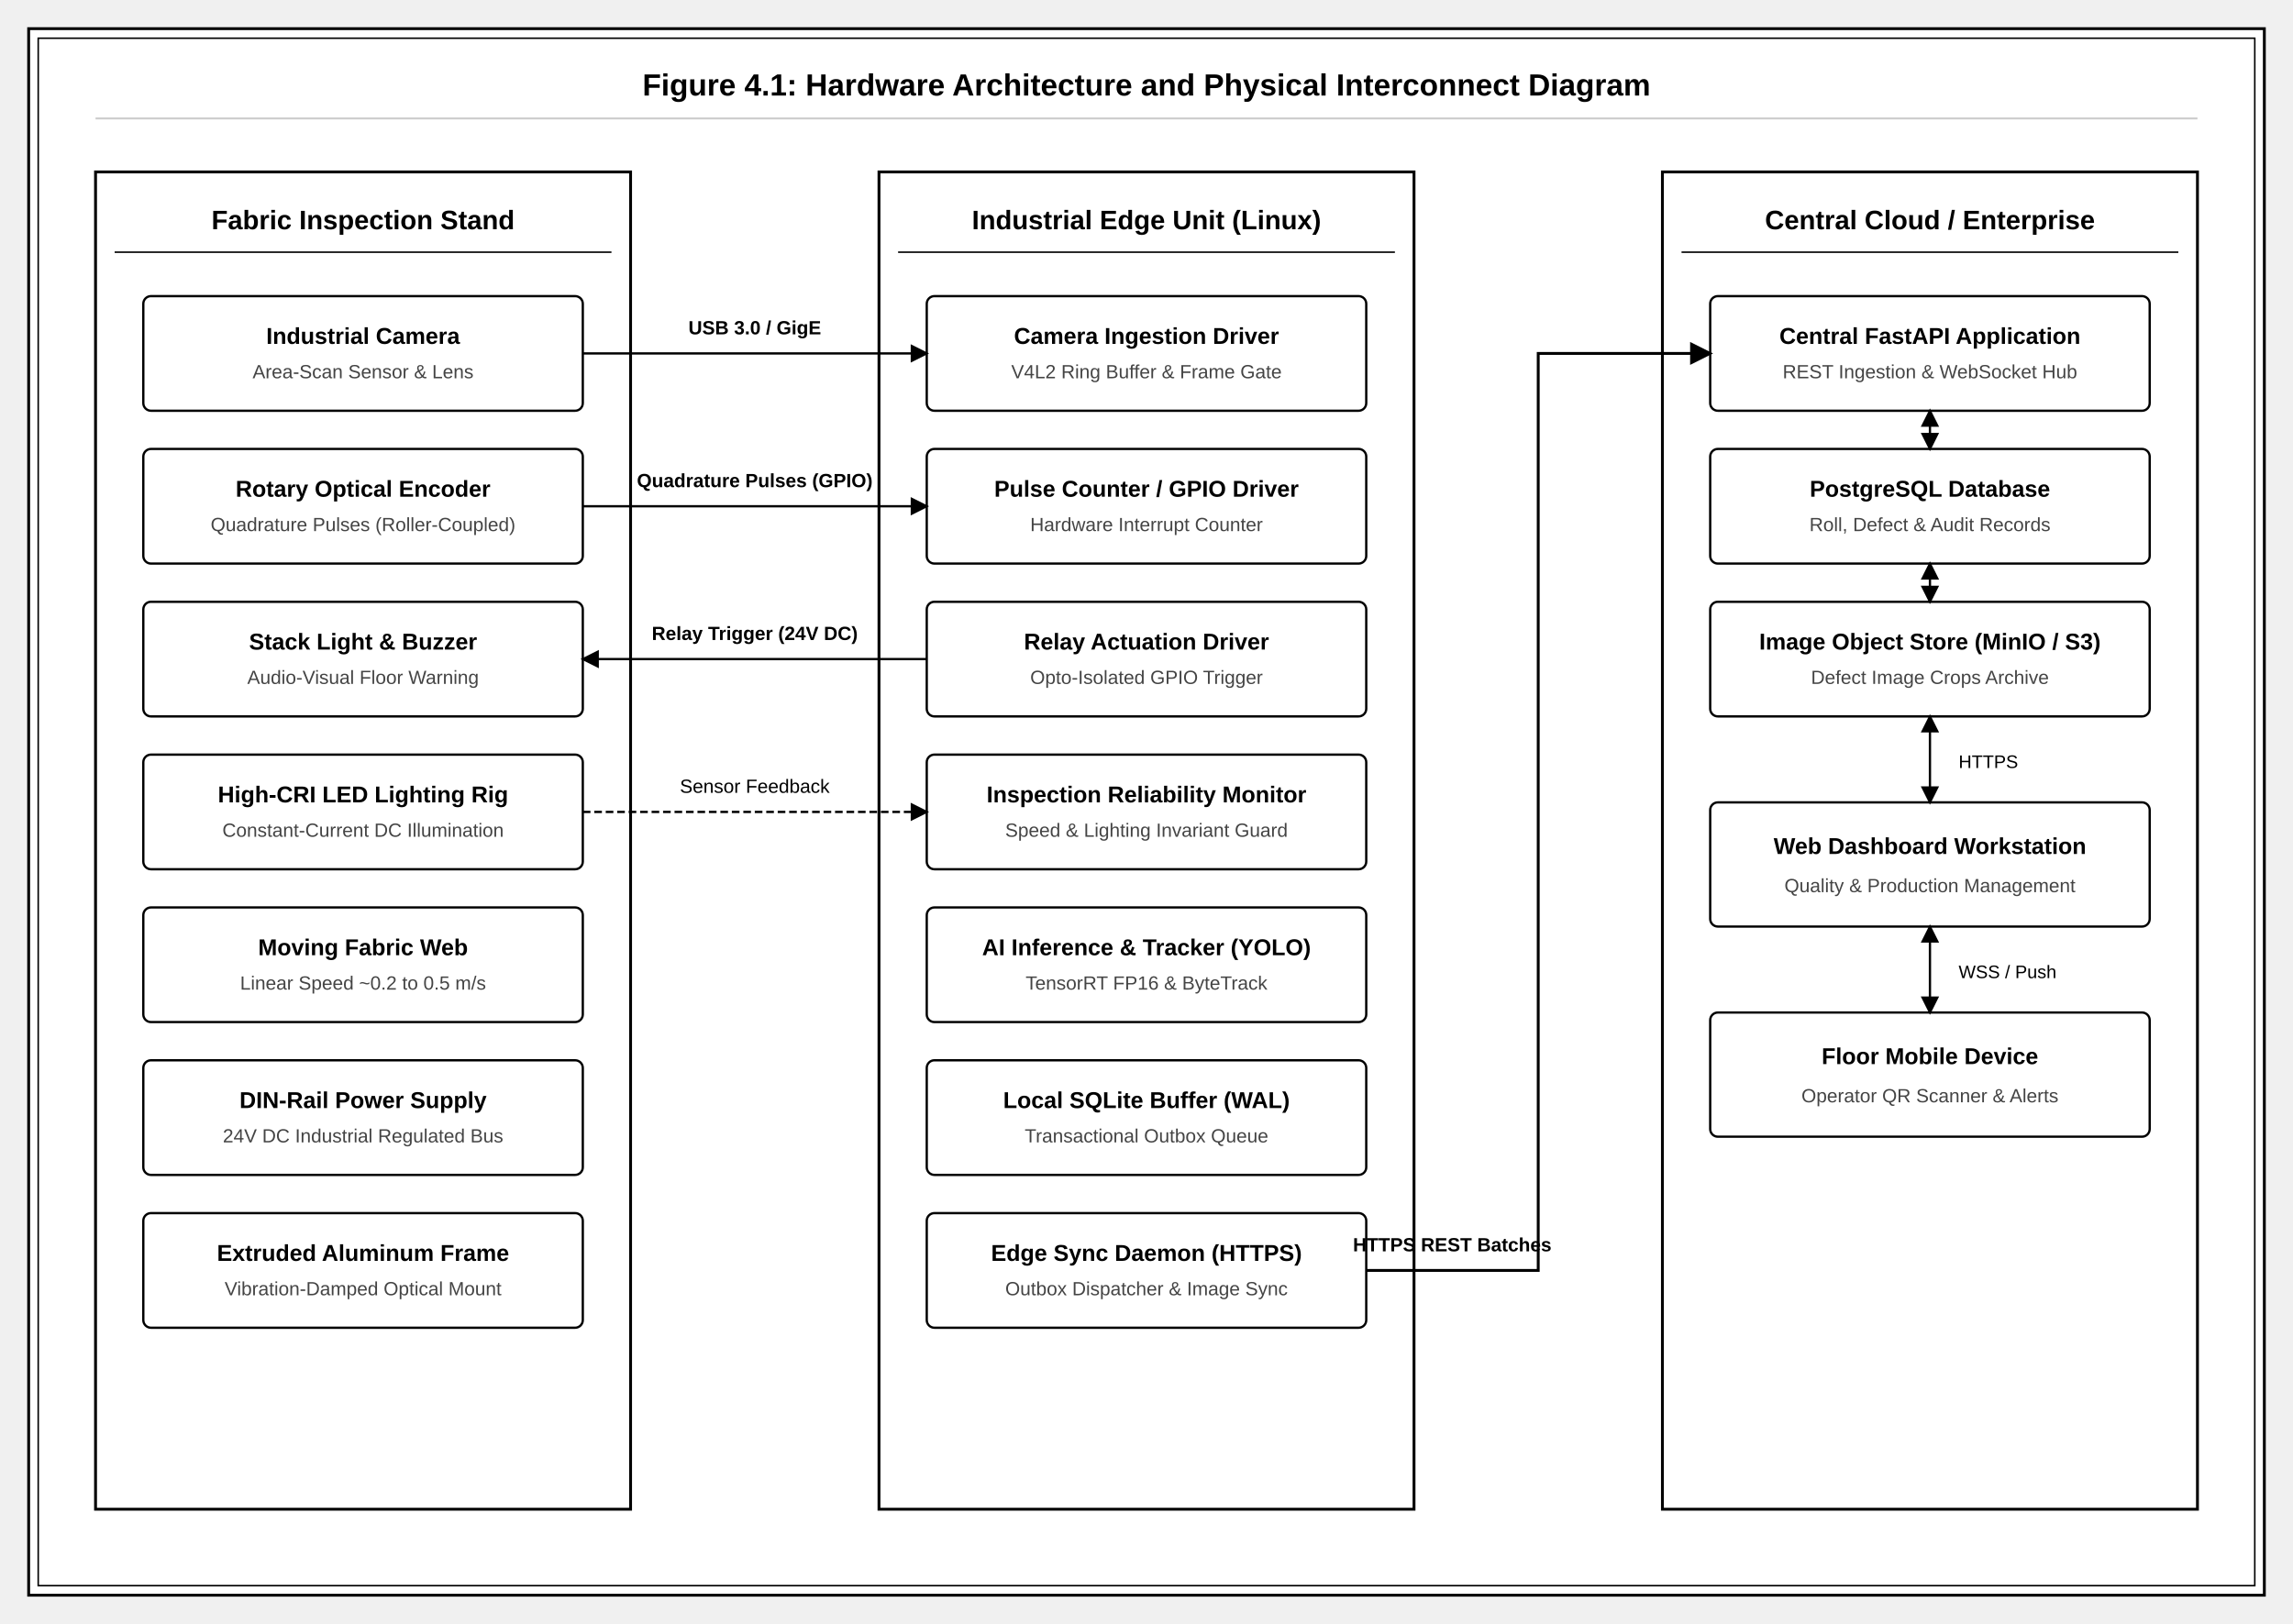
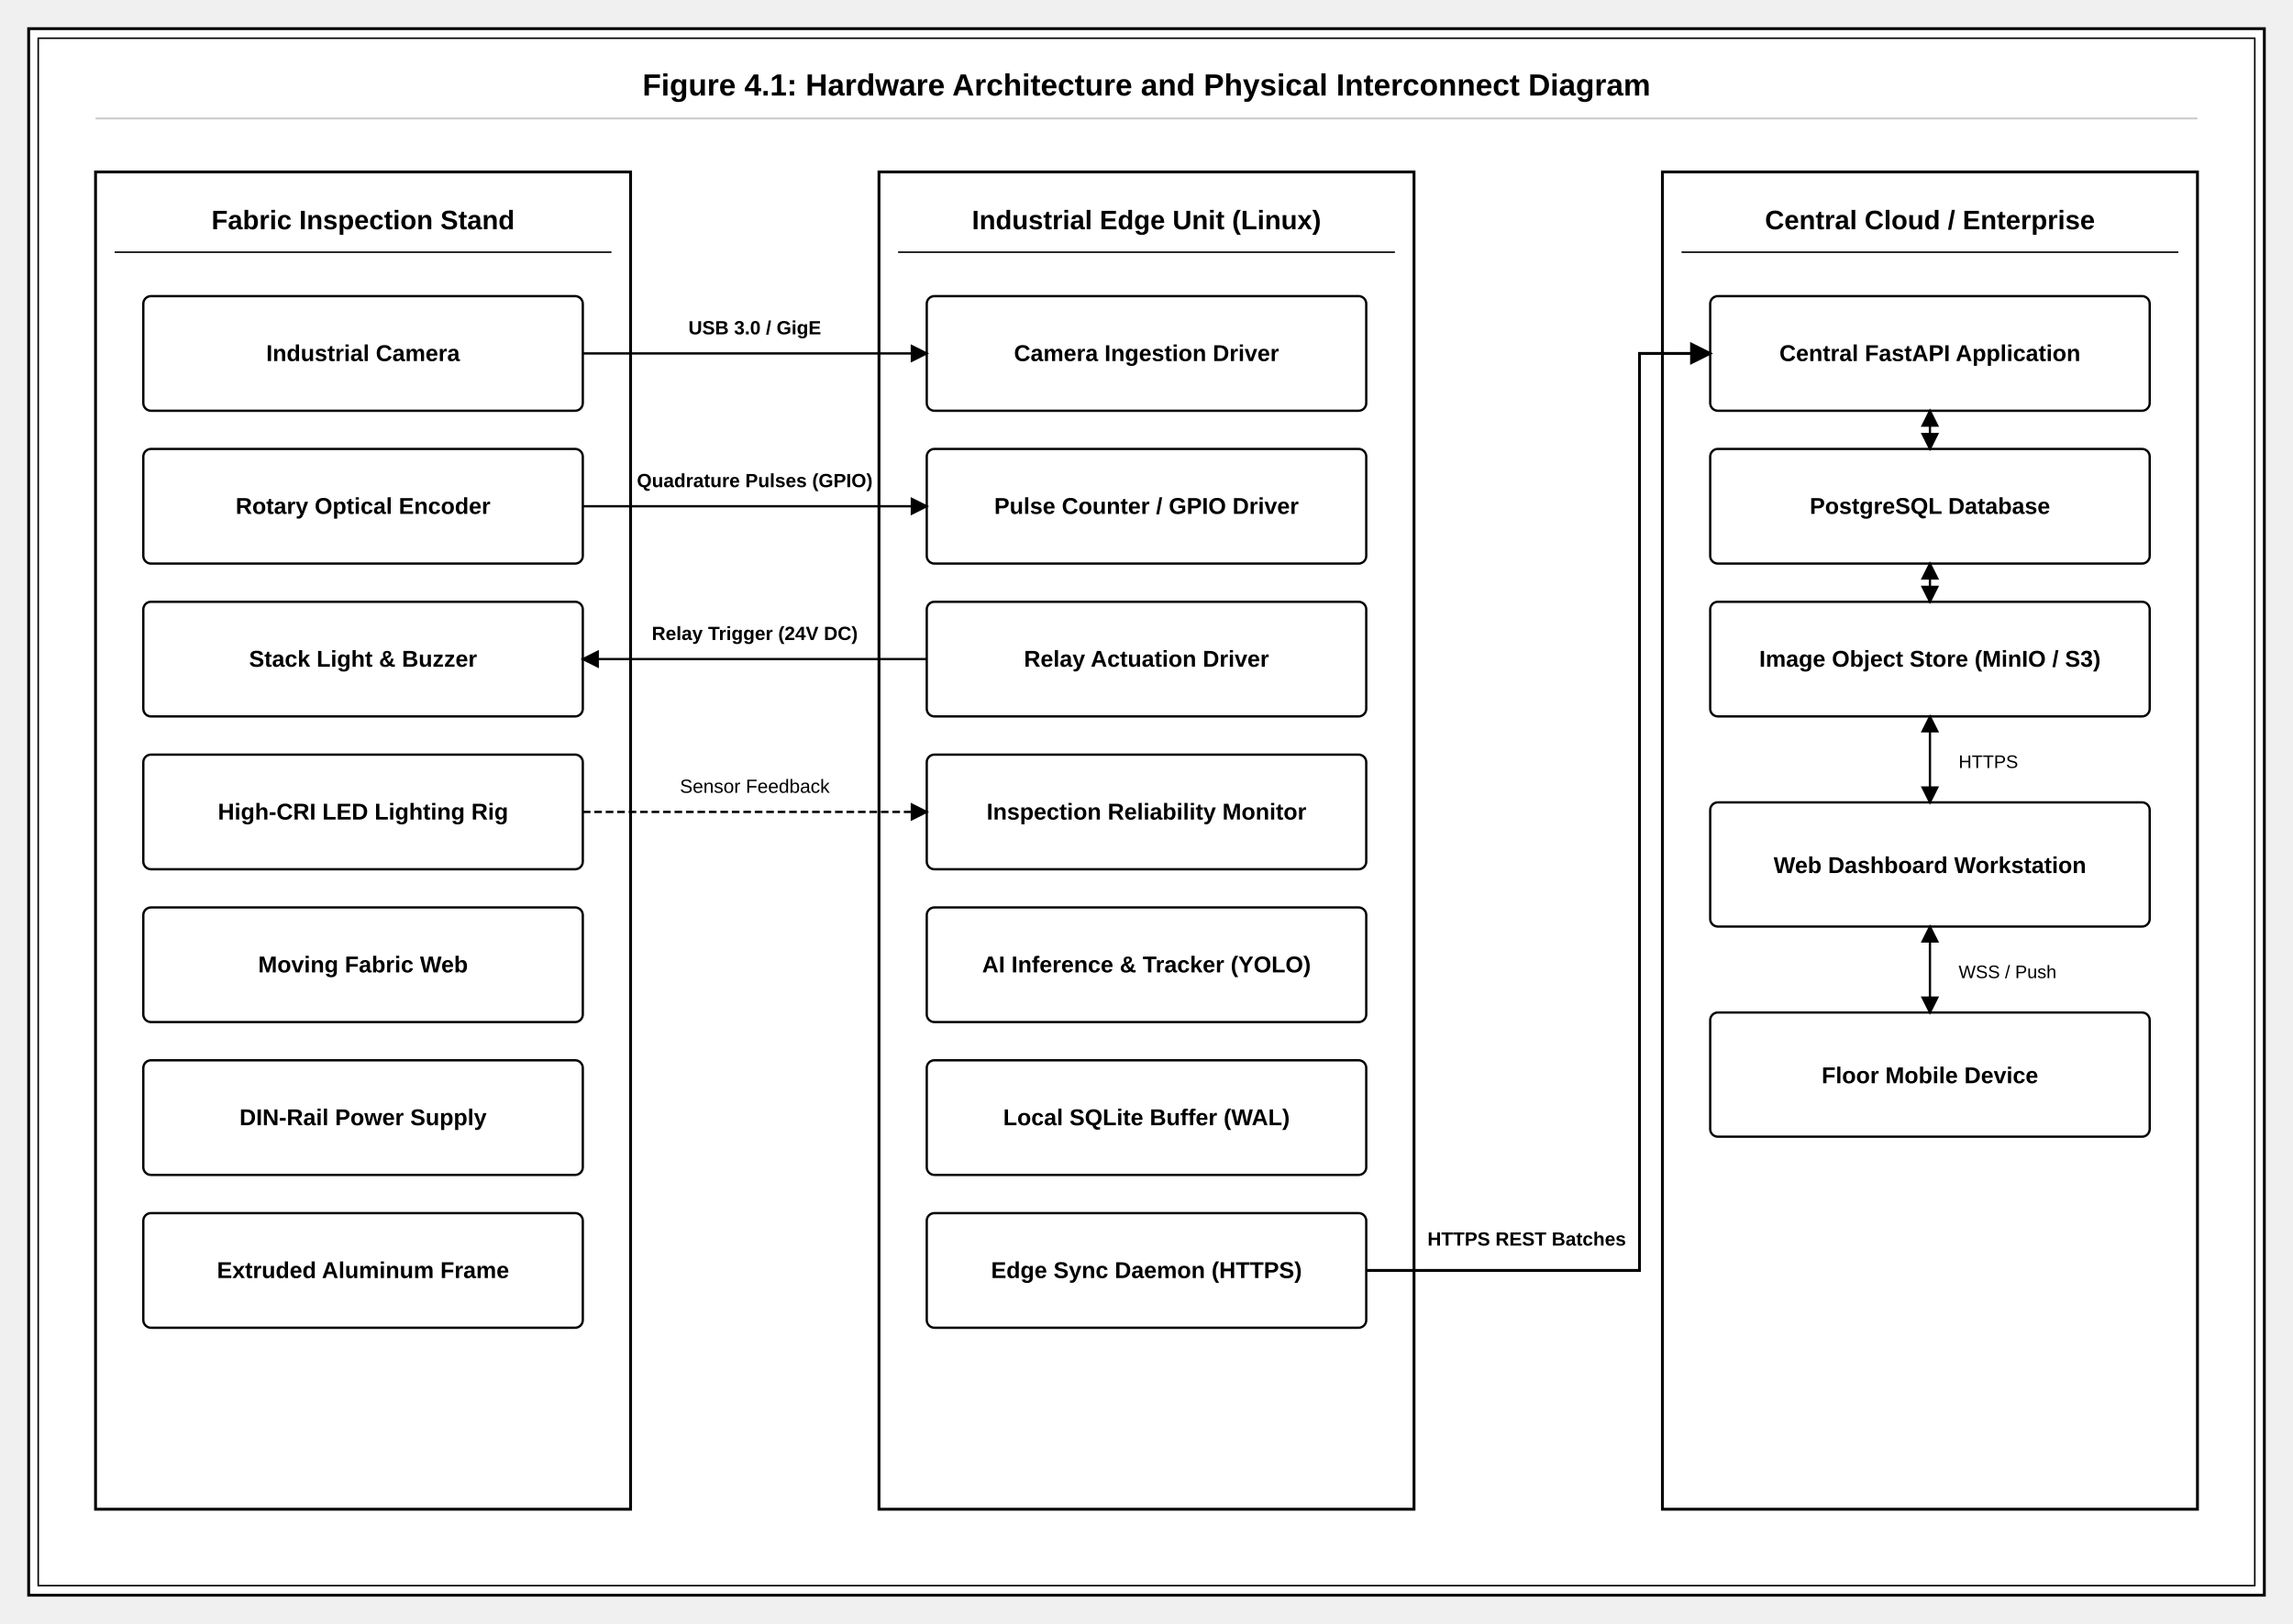
<svg xmlns="http://www.w3.org/2000/svg" viewBox="0 0 1200 850" width="100%" height="100%" style="background-color: #ffffff; font-family: Arial, Helvetica, sans-serif;">
  <defs>
    <marker id="arrow" markerWidth="8" markerHeight="8" refX="7" refY="4" orient="auto">
      <polygon points="0 0, 8 4, 0 8" fill="#000000" />
    </marker>
    <marker id="arrowRev" markerWidth="8" markerHeight="8" refX="1" refY="4" orient="auto">
      <polygon points="8 0, 0 4, 8 8" fill="#000000" />
    </marker>
  </defs>
  <rect x="15" y="15" width="1170" height="820" fill="#ffffff" stroke="#000000" stroke-width="1.5" />
  <rect x="20" y="20" width="1160" height="810" fill="none" stroke="#000000" stroke-width="0.8" />
  <text x="600" y="50" fill="#000000" font-size="16" font-weight="bold" text-anchor="middle">Figure 4.1: Hardware Architecture and Physical Interconnect Diagram</text>
  <line x1="50" y1="62" x2="1150" y2="62" stroke="#cccccc" stroke-width="1" />
  <rect x="50" y="90" width="280" height="700" fill="#ffffff" stroke="#000000" stroke-width="1.5" />
  <text x="190" y="120" fill="#000000" font-size="14" font-weight="bold" text-anchor="middle">Fabric Inspection Stand</text>
  <line x1="60" y1="132" x2="320" y2="132" stroke="#000000" stroke-width="0.8" />
  <rect x="75" y="155" width="230" height="60" rx="4" fill="#ffffff" stroke="#000000" stroke-width="1.2" />
-   <text x="190" y="180" fill="#000000" font-size="12" font-weight="bold" text-anchor="middle">Industrial Camera</text>
-   <text x="190" y="198" fill="#444444" font-size="10" text-anchor="middle">Area-Scan Sensor &amp; Lens</text>
+   <text x="190" y="189" fill="#000000" font-size="12" font-weight="bold" text-anchor="middle">Industrial Camera</text>
  <rect x="75" y="235" width="230" height="60" rx="4" fill="#ffffff" stroke="#000000" stroke-width="1.2" />
-   <text x="190" y="260" fill="#000000" font-size="12" font-weight="bold" text-anchor="middle">Rotary Optical Encoder</text>
-   <text x="190" y="278" fill="#444444" font-size="10" text-anchor="middle">Quadrature Pulses (Roller-Coupled)</text>
+   <text x="190" y="269" fill="#000000" font-size="12" font-weight="bold" text-anchor="middle">Rotary Optical Encoder</text>
  <rect x="75" y="315" width="230" height="60" rx="4" fill="#ffffff" stroke="#000000" stroke-width="1.2" />
-   <text x="190" y="340" fill="#000000" font-size="12" font-weight="bold" text-anchor="middle">Stack Light &amp; Buzzer</text>
-   <text x="190" y="358" fill="#444444" font-size="10" text-anchor="middle">Audio-Visual Floor Warning</text>
+   <text x="190" y="349" fill="#000000" font-size="12" font-weight="bold" text-anchor="middle">Stack Light &amp; Buzzer</text>
  <rect x="75" y="395" width="230" height="60" rx="4" fill="#ffffff" stroke="#000000" stroke-width="1.2" />
-   <text x="190" y="420" fill="#000000" font-size="12" font-weight="bold" text-anchor="middle">High-CRI LED Lighting Rig</text>
-   <text x="190" y="438" fill="#444444" font-size="10" text-anchor="middle">Constant-Current DC Illumination</text>
+   <text x="190" y="429" fill="#000000" font-size="12" font-weight="bold" text-anchor="middle">High-CRI LED Lighting Rig</text>
  <rect x="75" y="475" width="230" height="60" rx="4" fill="#ffffff" stroke="#000000" stroke-width="1.2" />
-   <text x="190" y="500" fill="#000000" font-size="12" font-weight="bold" text-anchor="middle">Moving Fabric Web</text>
-   <text x="190" y="518" fill="#444444" font-size="10" text-anchor="middle">Linear Speed ~0.2 to 0.5 m/s</text>
+   <text x="190" y="509" fill="#000000" font-size="12" font-weight="bold" text-anchor="middle">Moving Fabric Web</text>
  <rect x="75" y="555" width="230" height="60" rx="4" fill="#ffffff" stroke="#000000" stroke-width="1.2" />
-   <text x="190" y="580" fill="#000000" font-size="12" font-weight="bold" text-anchor="middle">DIN-Rail Power Supply</text>
-   <text x="190" y="598" fill="#444444" font-size="10" text-anchor="middle">24V DC Industrial Regulated Bus</text>
+   <text x="190" y="589" fill="#000000" font-size="12" font-weight="bold" text-anchor="middle">DIN-Rail Power Supply</text>
  <rect x="75" y="635" width="230" height="60" rx="4" fill="#ffffff" stroke="#000000" stroke-width="1.2" />
-   <text x="190" y="660" fill="#000000" font-size="12" font-weight="bold" text-anchor="middle">Extruded Aluminum Frame</text>
-   <text x="190" y="678" fill="#444444" font-size="10" text-anchor="middle">Vibration-Damped Optical Mount</text>
+   <text x="190" y="669" fill="#000000" font-size="12" font-weight="bold" text-anchor="middle">Extruded Aluminum Frame</text>
  <rect x="460" y="90" width="280" height="700" fill="#ffffff" stroke="#000000" stroke-width="1.5" />
  <text x="600" y="120" fill="#000000" font-size="14" font-weight="bold" text-anchor="middle">Industrial Edge Unit (Linux)</text>
  <line x1="470" y1="132" x2="730" y2="132" stroke="#000000" stroke-width="0.8" />
  <rect x="485" y="155" width="230" height="60" rx="4" fill="#ffffff" stroke="#000000" stroke-width="1.2" />
-   <text x="600" y="180" fill="#000000" font-size="12" font-weight="bold" text-anchor="middle">Camera Ingestion Driver</text>
-   <text x="600" y="198" fill="#444444" font-size="10" text-anchor="middle">V4L2 Ring Buffer &amp; Frame Gate</text>
+   <text x="600" y="189" fill="#000000" font-size="12" font-weight="bold" text-anchor="middle">Camera Ingestion Driver</text>
  <rect x="485" y="235" width="230" height="60" rx="4" fill="#ffffff" stroke="#000000" stroke-width="1.2" />
-   <text x="600" y="260" fill="#000000" font-size="12" font-weight="bold" text-anchor="middle">Pulse Counter / GPIO Driver</text>
-   <text x="600" y="278" fill="#444444" font-size="10" text-anchor="middle">Hardware Interrupt Counter</text>
+   <text x="600" y="269" fill="#000000" font-size="12" font-weight="bold" text-anchor="middle">Pulse Counter / GPIO Driver</text>
  <rect x="485" y="315" width="230" height="60" rx="4" fill="#ffffff" stroke="#000000" stroke-width="1.2" />
-   <text x="600" y="340" fill="#000000" font-size="12" font-weight="bold" text-anchor="middle">Relay Actuation Driver</text>
-   <text x="600" y="358" fill="#444444" font-size="10" text-anchor="middle">Opto-Isolated GPIO Trigger</text>
+   <text x="600" y="349" fill="#000000" font-size="12" font-weight="bold" text-anchor="middle">Relay Actuation Driver</text>
  <rect x="485" y="395" width="230" height="60" rx="4" fill="#ffffff" stroke="#000000" stroke-width="1.2" />
-   <text x="600" y="420" fill="#000000" font-size="12" font-weight="bold" text-anchor="middle">Inspection Reliability Monitor</text>
-   <text x="600" y="438" fill="#444444" font-size="10" text-anchor="middle">Speed &amp; Lighting Invariant Guard</text>
+   <text x="600" y="429" fill="#000000" font-size="12" font-weight="bold" text-anchor="middle">Inspection Reliability Monitor</text>
  <rect x="485" y="475" width="230" height="60" rx="4" fill="#ffffff" stroke="#000000" stroke-width="1.2" />
-   <text x="600" y="500" fill="#000000" font-size="12" font-weight="bold" text-anchor="middle">AI Inference &amp; Tracker (YOLO)</text>
-   <text x="600" y="518" fill="#444444" font-size="10" text-anchor="middle">TensorRT FP16 &amp; ByteTrack</text>
+   <text x="600" y="509" fill="#000000" font-size="12" font-weight="bold" text-anchor="middle">AI Inference &amp; Tracker (YOLO)</text>
  <rect x="485" y="555" width="230" height="60" rx="4" fill="#ffffff" stroke="#000000" stroke-width="1.2" />
-   <text x="600" y="580" fill="#000000" font-size="12" font-weight="bold" text-anchor="middle">Local SQLite Buffer (WAL)</text>
-   <text x="600" y="598" fill="#444444" font-size="10" text-anchor="middle">Transactional Outbox Queue</text>
+   <text x="600" y="589" fill="#000000" font-size="12" font-weight="bold" text-anchor="middle">Local SQLite Buffer (WAL)</text>
  <rect x="485" y="635" width="230" height="60" rx="4" fill="#ffffff" stroke="#000000" stroke-width="1.2" />
-   <text x="600" y="660" fill="#000000" font-size="12" font-weight="bold" text-anchor="middle">Edge Sync Daemon (HTTPS)</text>
-   <text x="600" y="678" fill="#444444" font-size="10" text-anchor="middle">Outbox Dispatcher &amp; Image Sync</text>
+   <text x="600" y="669" fill="#000000" font-size="12" font-weight="bold" text-anchor="middle">Edge Sync Daemon (HTTPS)</text>
  <rect x="870" y="90" width="280" height="700" fill="#ffffff" stroke="#000000" stroke-width="1.5" />
  <text x="1010" y="120" fill="#000000" font-size="14" font-weight="bold" text-anchor="middle">Central Cloud / Enterprise</text>
  <line x1="880" y1="132" x2="1140" y2="132" stroke="#000000" stroke-width="0.8" />
  <rect x="895" y="155" width="230" height="60" rx="4" fill="#ffffff" stroke="#000000" stroke-width="1.2" />
-   <text x="1010" y="180" fill="#000000" font-size="12" font-weight="bold" text-anchor="middle">Central FastAPI Application</text>
-   <text x="1010" y="198" fill="#444444" font-size="10" text-anchor="middle">REST Ingestion &amp; WebSocket Hub</text>
+   <text x="1010" y="189" fill="#000000" font-size="12" font-weight="bold" text-anchor="middle">Central FastAPI Application</text>
  <rect x="895" y="235" width="230" height="60" rx="4" fill="#ffffff" stroke="#000000" stroke-width="1.2" />
-   <text x="1010" y="260" fill="#000000" font-size="12" font-weight="bold" text-anchor="middle">PostgreSQL Database</text>
-   <text x="1010" y="278" fill="#444444" font-size="10" text-anchor="middle">Roll, Defect &amp; Audit Records</text>
+   <text x="1010" y="269" fill="#000000" font-size="12" font-weight="bold" text-anchor="middle">PostgreSQL Database</text>
  <rect x="895" y="315" width="230" height="60" rx="4" fill="#ffffff" stroke="#000000" stroke-width="1.2" />
-   <text x="1010" y="340" fill="#000000" font-size="12" font-weight="bold" text-anchor="middle">Image Object Store (MinIO / S3)</text>
-   <text x="1010" y="358" fill="#444444" font-size="10" text-anchor="middle">Defect Image Crops Archive</text>
+   <text x="1010" y="349" fill="#000000" font-size="12" font-weight="bold" text-anchor="middle">Image Object Store (MinIO / S3)</text>
  <rect x="895" y="420" width="230" height="65" rx="4" fill="#ffffff" stroke="#000000" stroke-width="1.2" />
-   <text x="1010" y="447" fill="#000000" font-size="12" font-weight="bold" text-anchor="middle">Web Dashboard Workstation</text>
-   <text x="1010" y="467" fill="#444444" font-size="10" text-anchor="middle">Quality &amp; Production Management</text>
+   <text x="1010" y="457" fill="#000000" font-size="12" font-weight="bold" text-anchor="middle">Web Dashboard Workstation</text>
  <rect x="895" y="530" width="230" height="65" rx="4" fill="#ffffff" stroke="#000000" stroke-width="1.2" />
-   <text x="1010" y="557" fill="#000000" font-size="12" font-weight="bold" text-anchor="middle">Floor Mobile Device</text>
-   <text x="1010" y="577" fill="#444444" font-size="10" text-anchor="middle">Operator QR Scanner &amp; Alerts</text>
+   <text x="1010" y="567" fill="#000000" font-size="12" font-weight="bold" text-anchor="middle">Floor Mobile Device</text>
  <line x1="305" y1="185" x2="485" y2="185" stroke="#000000" stroke-width="1.2" marker-end="url(#arrow)" />
  <text x="395" y="175" fill="#000000" font-size="10" font-weight="bold" text-anchor="middle">USB 3.0 / GigE</text>
  <line x1="305" y1="265" x2="485" y2="265" stroke="#000000" stroke-width="1.2" marker-end="url(#arrow)" />
  <text x="395" y="255" fill="#000000" font-size="10" font-weight="bold" text-anchor="middle">Quadrature Pulses (GPIO)</text>
  <line x1="485" y1="345" x2="305" y2="345" stroke="#000000" stroke-width="1.2" marker-end="url(#arrow)" />
  <text x="395" y="335" fill="#000000" font-size="10" font-weight="bold" text-anchor="middle">Relay Trigger (24V DC)</text>
  <line x1="305" y1="425" x2="485" y2="425" stroke="#000000" stroke-width="1.2" stroke-dasharray="4 2" marker-end="url(#arrow)" />
  <text x="395" y="415" fill="#000000" font-size="10" text-anchor="middle">Sensor Feedback</text>
-   <path d="M 715 665 L 805 665 L 805 185 L 895 185" fill="none" stroke="#000000" stroke-width="1.5" marker-end="url(#arrow)" />
-   <text x="760" y="655" fill="#000000" font-size="10" font-weight="bold" text-anchor="middle">HTTPS REST Batches</text>
+   <path d="M 715 665 L 858 665 L 858 185 L 895 185" fill="none" stroke="#000000" stroke-width="1.5" marker-end="url(#arrow)" />
+   <text x="799" y="652" fill="#000000" font-size="10" font-weight="bold" text-anchor="middle">HTTPS REST Batches</text>
  <line x1="1010" y1="215" x2="1010" y2="235" stroke="#000000" stroke-width="1.2" marker-end="url(#arrow)" marker-start="url(#arrowRev)" />
  <line x1="1010" y1="295" x2="1010" y2="315" stroke="#000000" stroke-width="1.2" marker-end="url(#arrow)" marker-start="url(#arrowRev)" />
  <line x1="1010" y1="375" x2="1010" y2="420" stroke="#000000" stroke-width="1.2" marker-end="url(#arrow)" marker-start="url(#arrowRev)" />
  <text x="1025" y="402" fill="#000000" font-size="9.5" text-anchor="start">HTTPS</text>
  <line x1="1010" y1="485" x2="1010" y2="530" stroke="#000000" stroke-width="1.2" marker-end="url(#arrow)" marker-start="url(#arrowRev)" />
  <text x="1025" y="512" fill="#000000" font-size="9.5" text-anchor="start">WSS / Push</text>
</svg>
